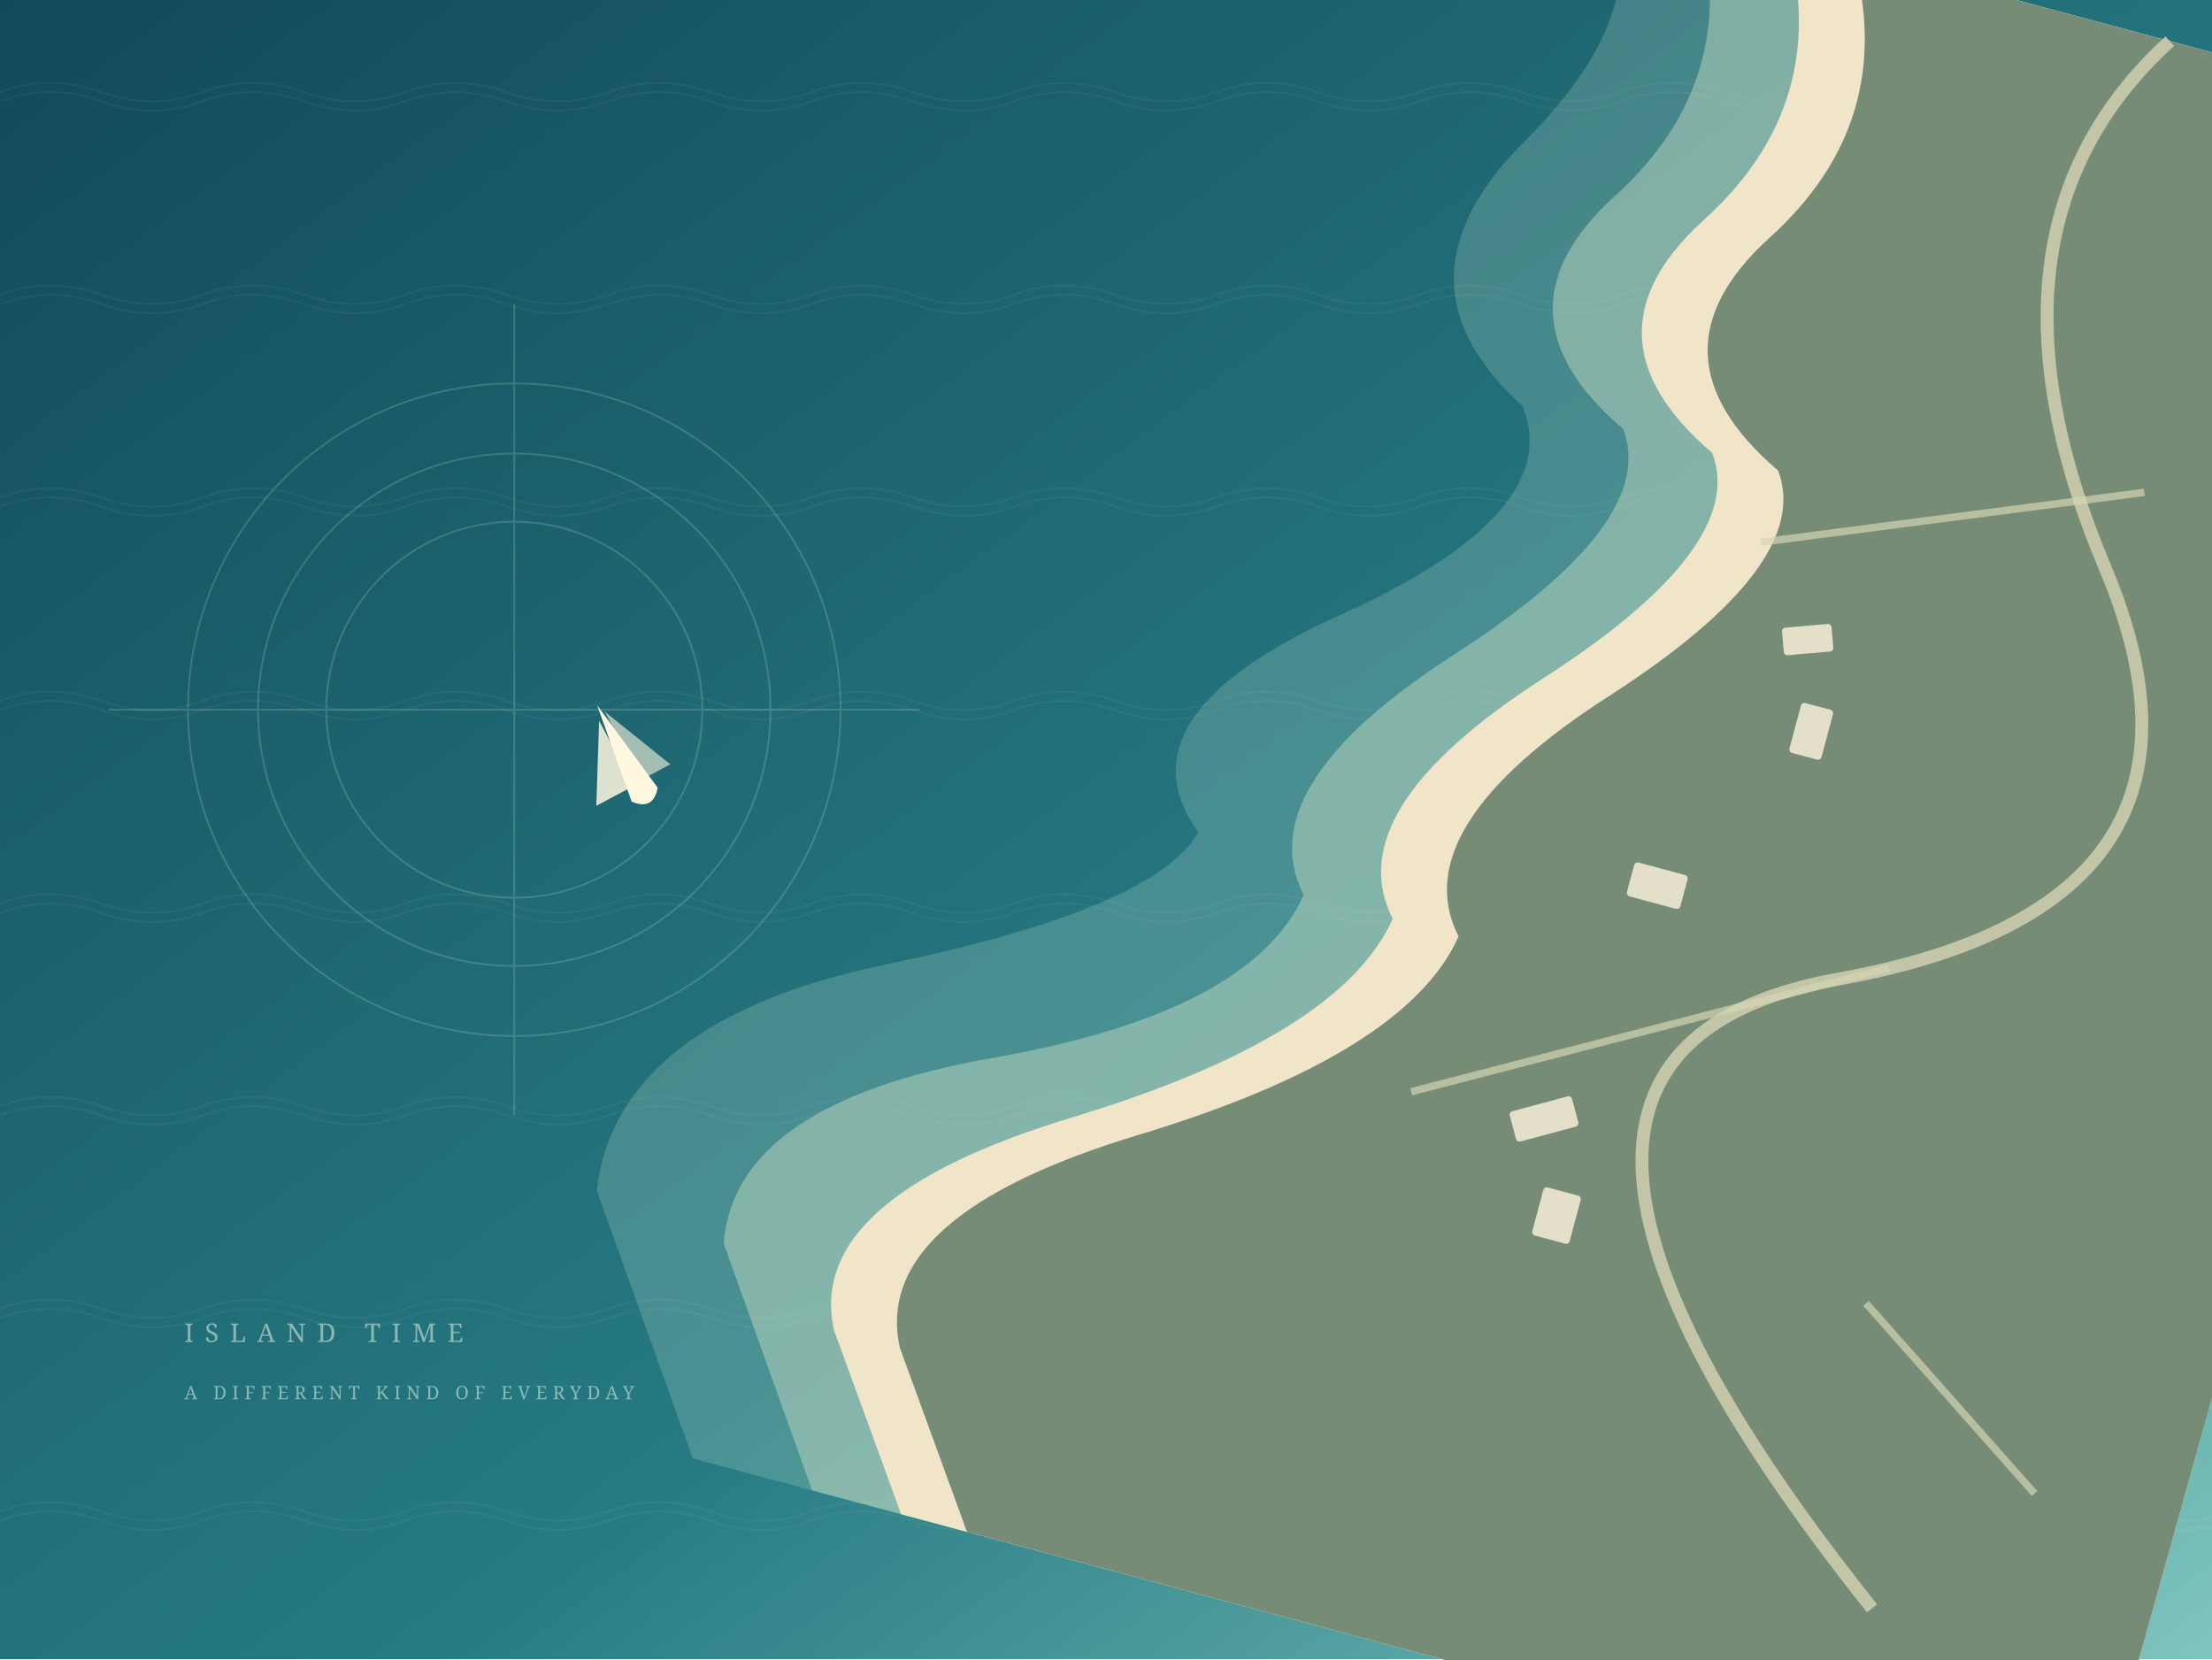
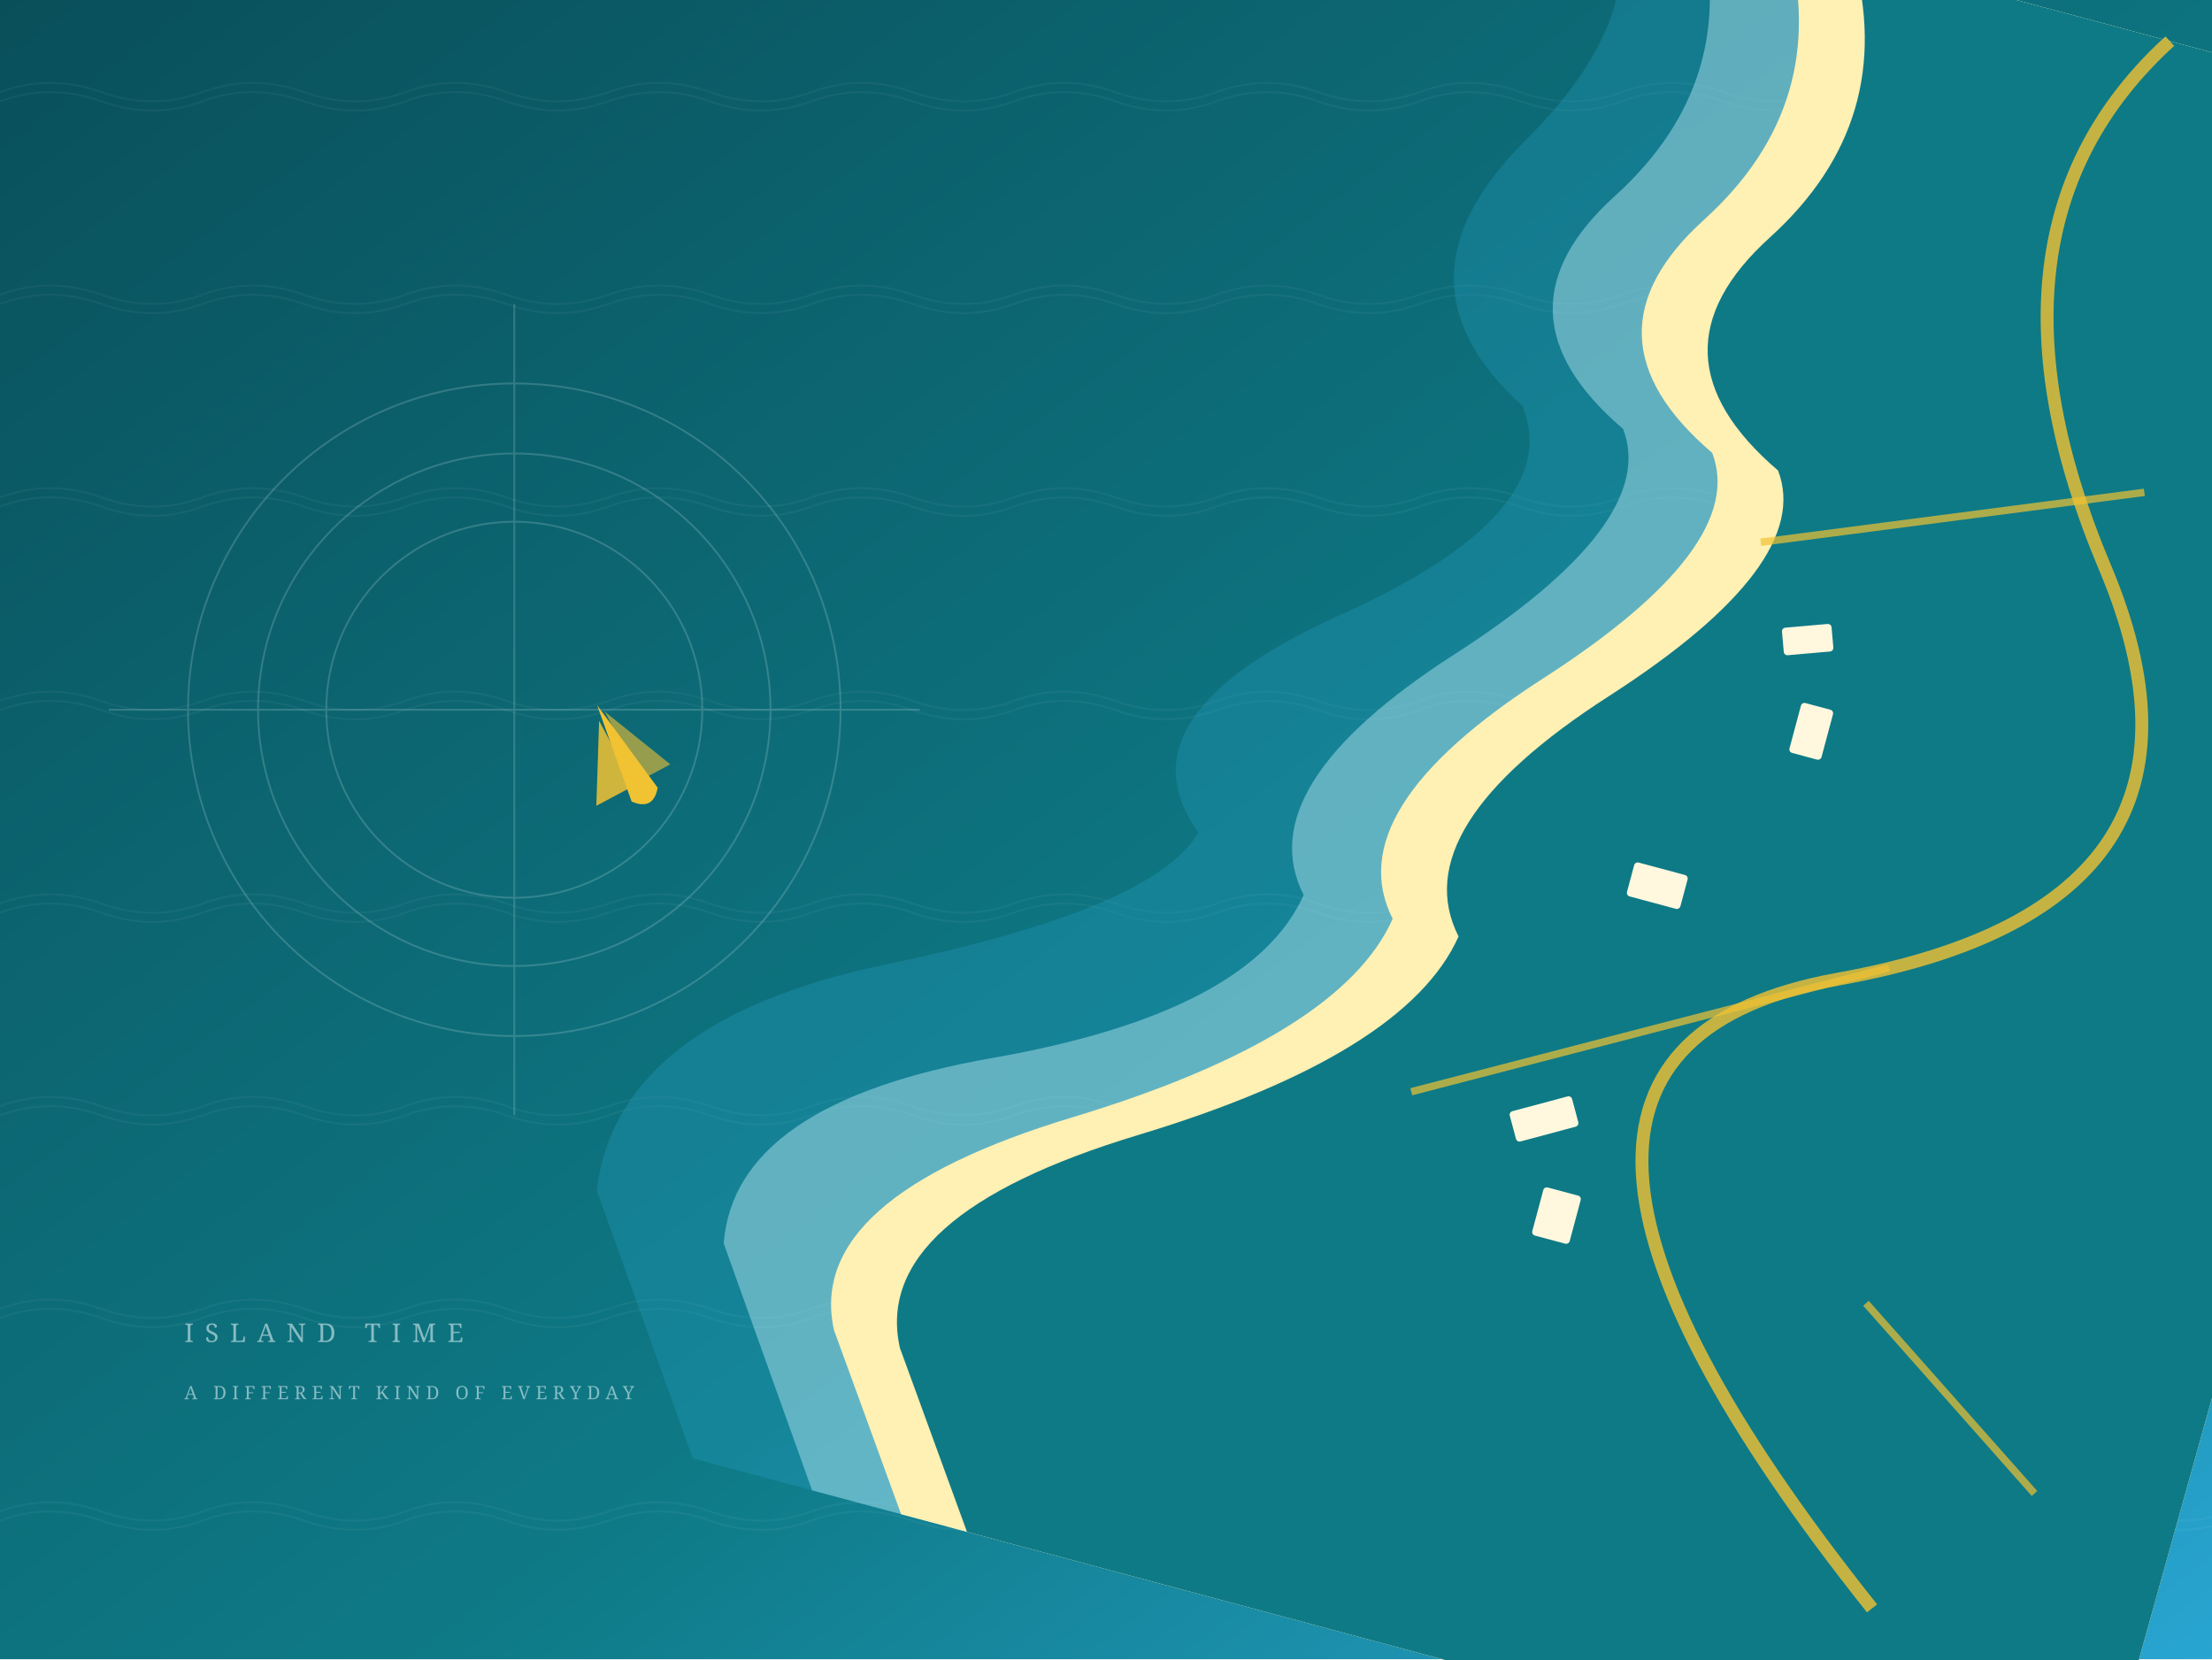
<svg xmlns="http://www.w3.org/2000/svg" width="1200" height="900" viewBox="0 0 1200 900">
  <defs>
    <linearGradient id="sea" x2="1" y2="1">
-       <stop stop-color="#124958" />
-       <stop offset=".6" stop-color="#267b83" />
-       <stop offset="1" stop-color="#80c5be" />
+       <stop stop-color="#094F5A" />
+       <stop offset=".6" stop-color="#0E7A86" />
+       <stop offset="1" stop-color="#29A5D2" />
    </linearGradient>
    <pattern id="lines" width="110" height="110" patternUnits="userSpaceOnUse">
      <path d="M0 50Q27 40 55 50T110 50M0 55Q27 45 55 55T110 55" stroke="#fff" stroke-opacity=".045" fill="none" />
    </pattern>
  </defs>
  <rect width="1200" height="900" fill="url(#sea)" />
  <rect width="1200" height="900" fill="url(#lines)" />
  <g transform="translate(90 -80) rotate(15 650 420)">
-     <path d="M1210 0H670Q720 50 666 143T702 282Q740 332 636 417T592 551Q580 597 447 664T327 823L415 950H1200Z" fill="#b0d6c6" opacity=".26" />
-     <path d="M1210 0H725Q772 80 721 159T758 280Q790 324 701 422T656 569Q645 638 516 698T401 833L482 950H1200Z" fill="#cce1c6" opacity=".45" />
-     <path d="M1210 0H775Q822 80 771 159T808 280Q840 324 751 422T706 569Q695 638 566 718T471 863L532 950H1200Z" fill="#f0e5c9" />
-     <path d="M1210 0H812Q859 80 808 159T845 280Q877 324 788 422T743 569Q732 638 603 718T508 863L569 950H1200Z" fill="#768c76" />
-     <path d="M990 0Q908 128 1030 285T948 538T1054 863" fill="none" stroke="#d4d4b3" stroke-width="7" opacity=".8" />
-     <path d="M1040 240L846 320M973 525L740 657M1008 704L1123 780" fill="none" stroke="#d4d4b3" stroke-width="4" opacity=".7" />
-     <g fill="#e4dfc8">
+     <path d="M1210 0H670Q720 50 666 143T702 282Q740 332 636 417T592 551Q580 597 447 664T327 823L415 950H1200Z" fill="#29A5D2" opacity=".26" />
+     <path d="M1210 0H725Q772 80 721 159T758 280Q790 324 701 422T656 569Q645 638 516 698T401 833L482 950H1200Z" fill="#BDEAF4" opacity=".45" />
+     <path d="M1210 0H775Q822 80 771 159T808 280Q840 324 751 422T706 569Q695 638 566 718T471 863L532 950H1200Z" fill="#FFF0B3" />
+     <path d="M1210 0H812Q859 80 808 159T845 280Q877 324 788 422T743 569Q732 638 603 718T508 863L569 950H1200Z" fill="#0E7A86" />
+     <path d="M990 0Q908 128 1030 285T948 538T1054 863" fill="none" stroke="#F1C232" stroke-width="7" opacity=".8" />
+     <path d="M1040 240L846 320M973 525L740 657M1008 704L1123 780" fill="none" stroke="#F1C232" stroke-width="4" opacity=".7" />
+     <g fill="#FFF8DF">
      <rect x="869" y="362" width="27" height="15" rx="2" transform="rotate(-20 869 362)" />
      <rect x="890" y="398" width="18" height="28" rx="2" />
      <rect x="825" y="505" width="30" height="19" rx="2" />
      <rect x="794" y="654" width="35" height="17" rx="2" transform="rotate(-30 794 654)" />
      <rect x="823" y="688" width="21" height="27" rx="2" />
    </g>
  </g>
-   <g fill="none" stroke="#e3f1e5" stroke-width="1" opacity=".18">
+   <g fill="none" stroke="#E9F7FC" stroke-width="1" opacity=".18">
    <circle cx="279" cy="385" r="102" />
    <circle cx="279" cy="385" r="139" />
    <circle cx="279" cy="385" r="177" />
    <path d="M279 165V605M59 385H499" />
  </g>
-   <g transform="translate(338 409) rotate(-28)" fill="#fff7df">
+   <g transform="translate(338 409) rotate(-28)" fill="#F1C232">
    <path d="M0-30L8 25Q0 35-8 25Z" />
    <path d="M-3-22L-3 18H-26Z" opacity=".85" />
    <path d="M2-25L2 17H20Z" opacity=".6" />
  </g>
-   <g fill="#e3f1e5" font-family="Georgia,serif" opacity=".55">
+   <g fill="#E9F7FC" font-family="Georgia,serif" opacity=".55">
    <text x="100" y="728" font-size="14" letter-spacing="6">ISLAND TIME</text>
    <text x="100" y="759" font-size="10" letter-spacing="3">A DIFFERENT KIND OF EVERYDAY</text>
  </g>
</svg>
